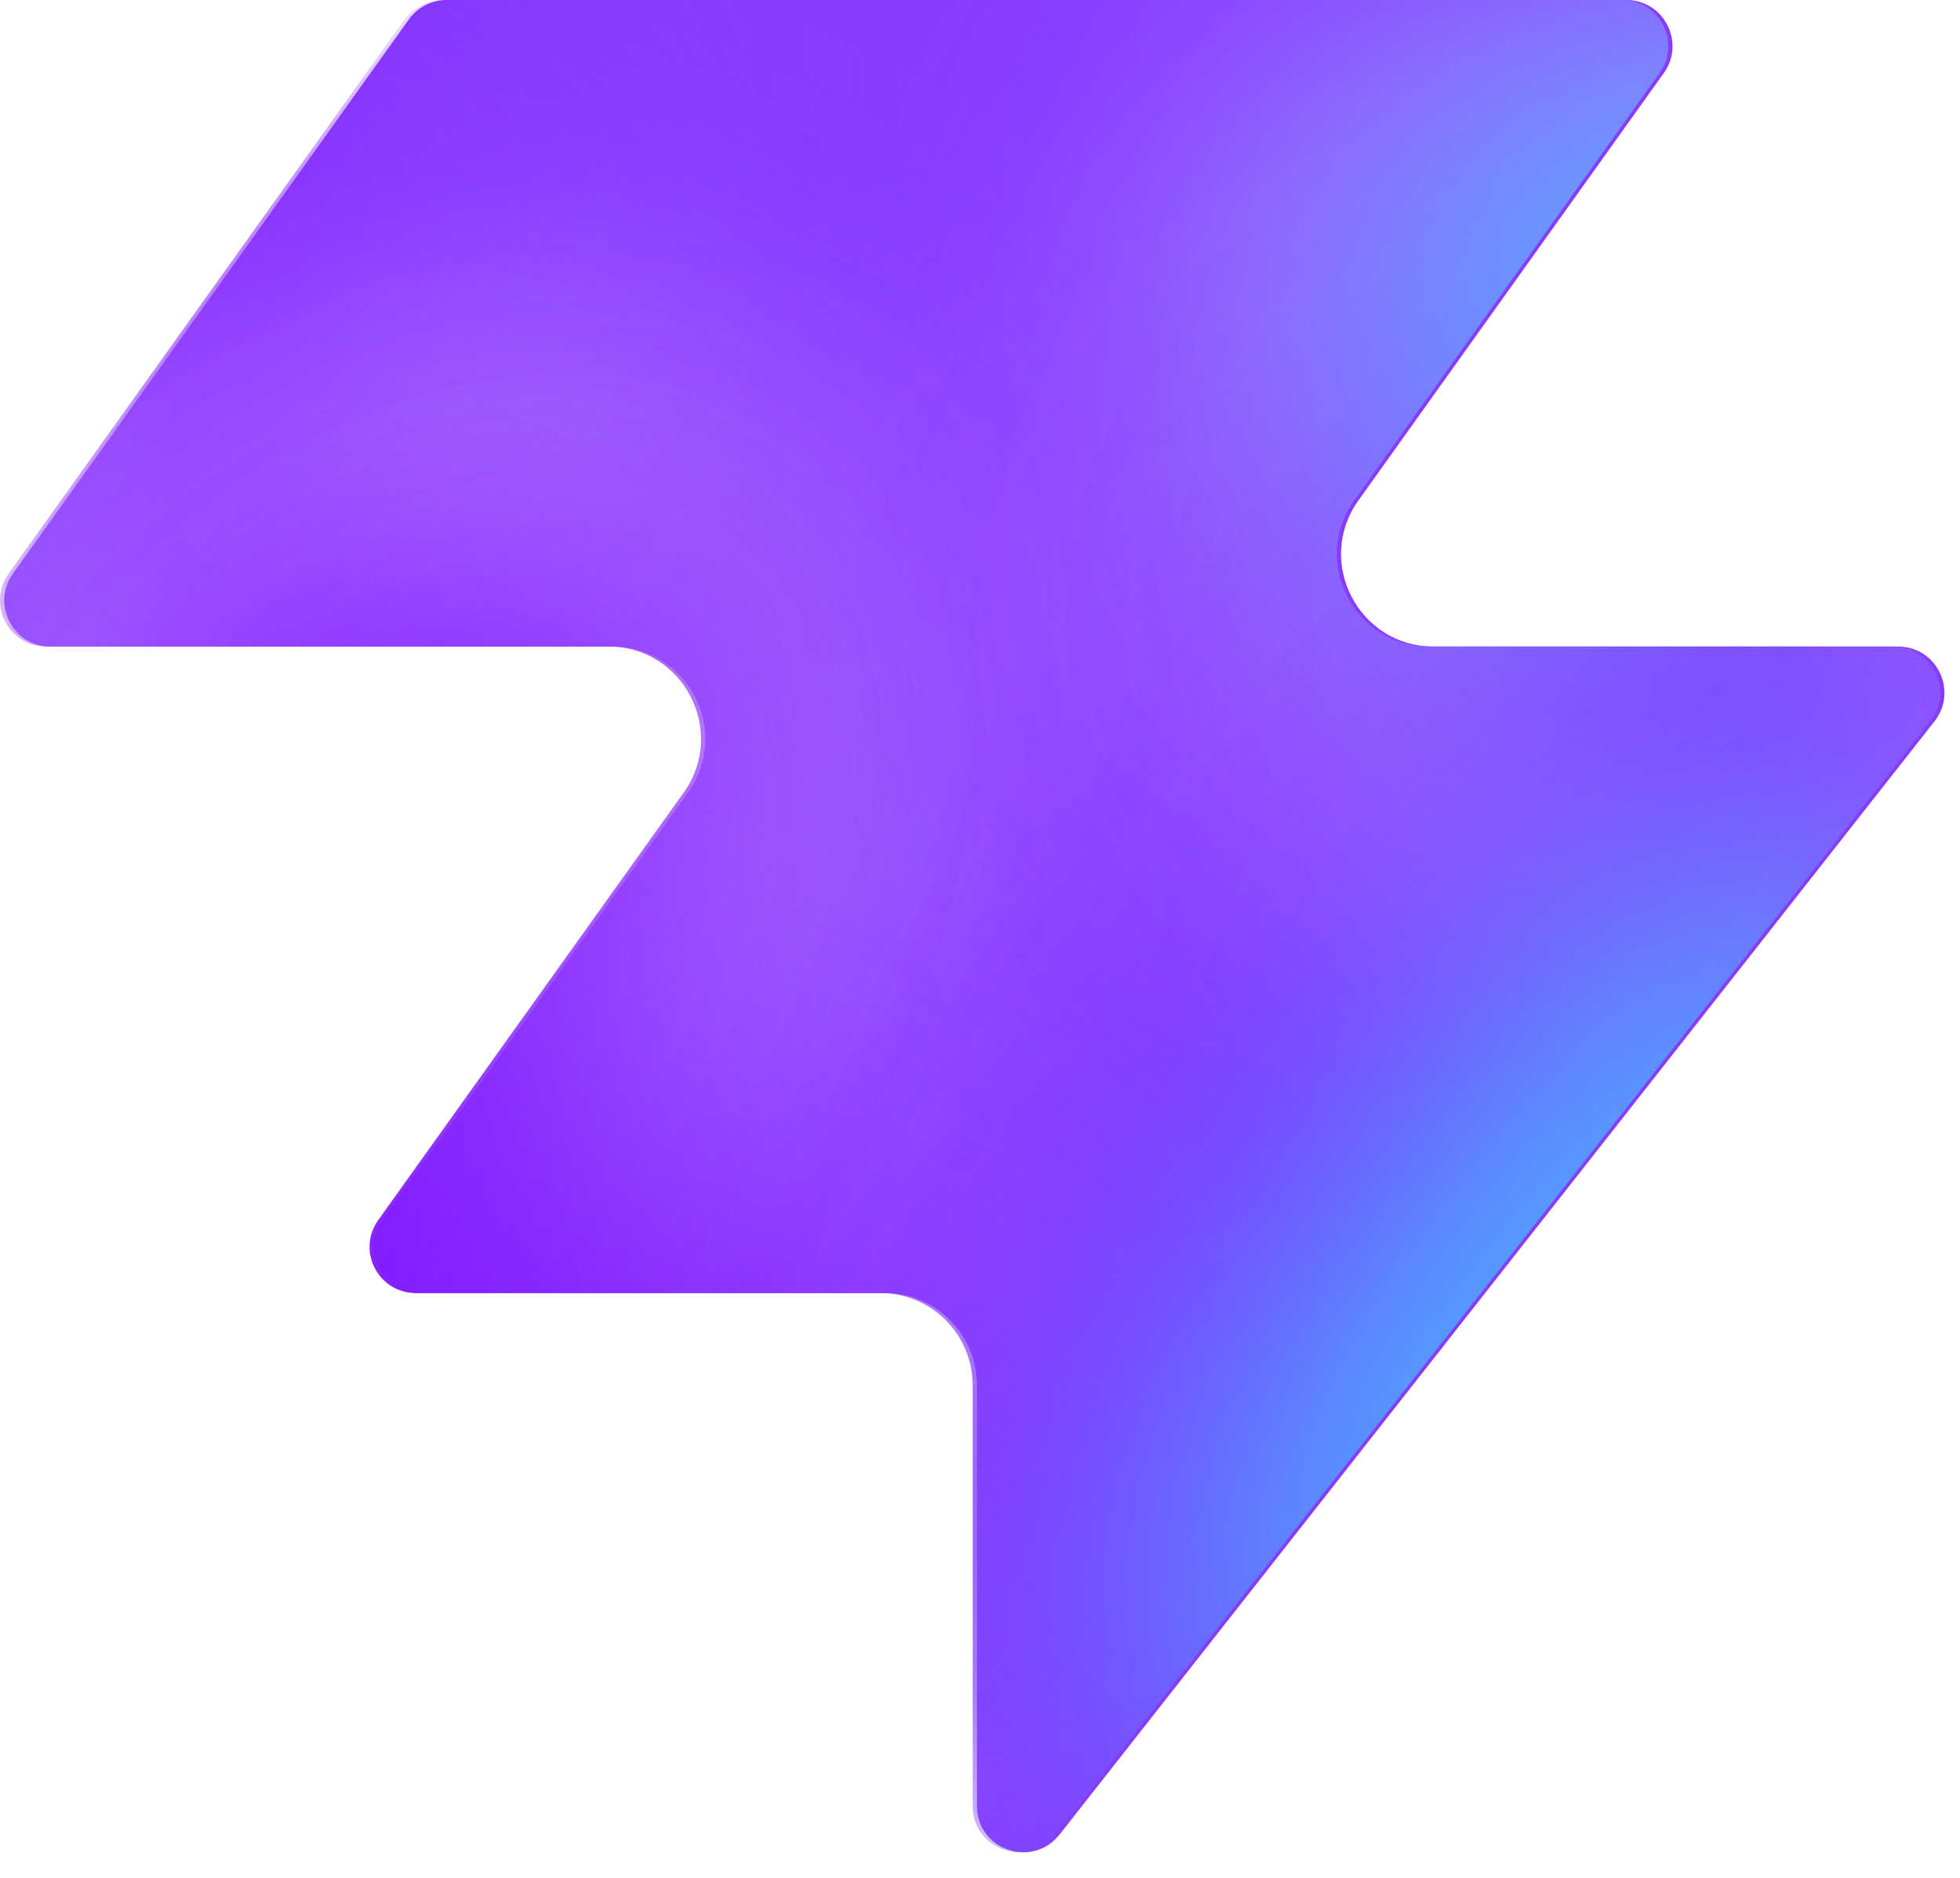
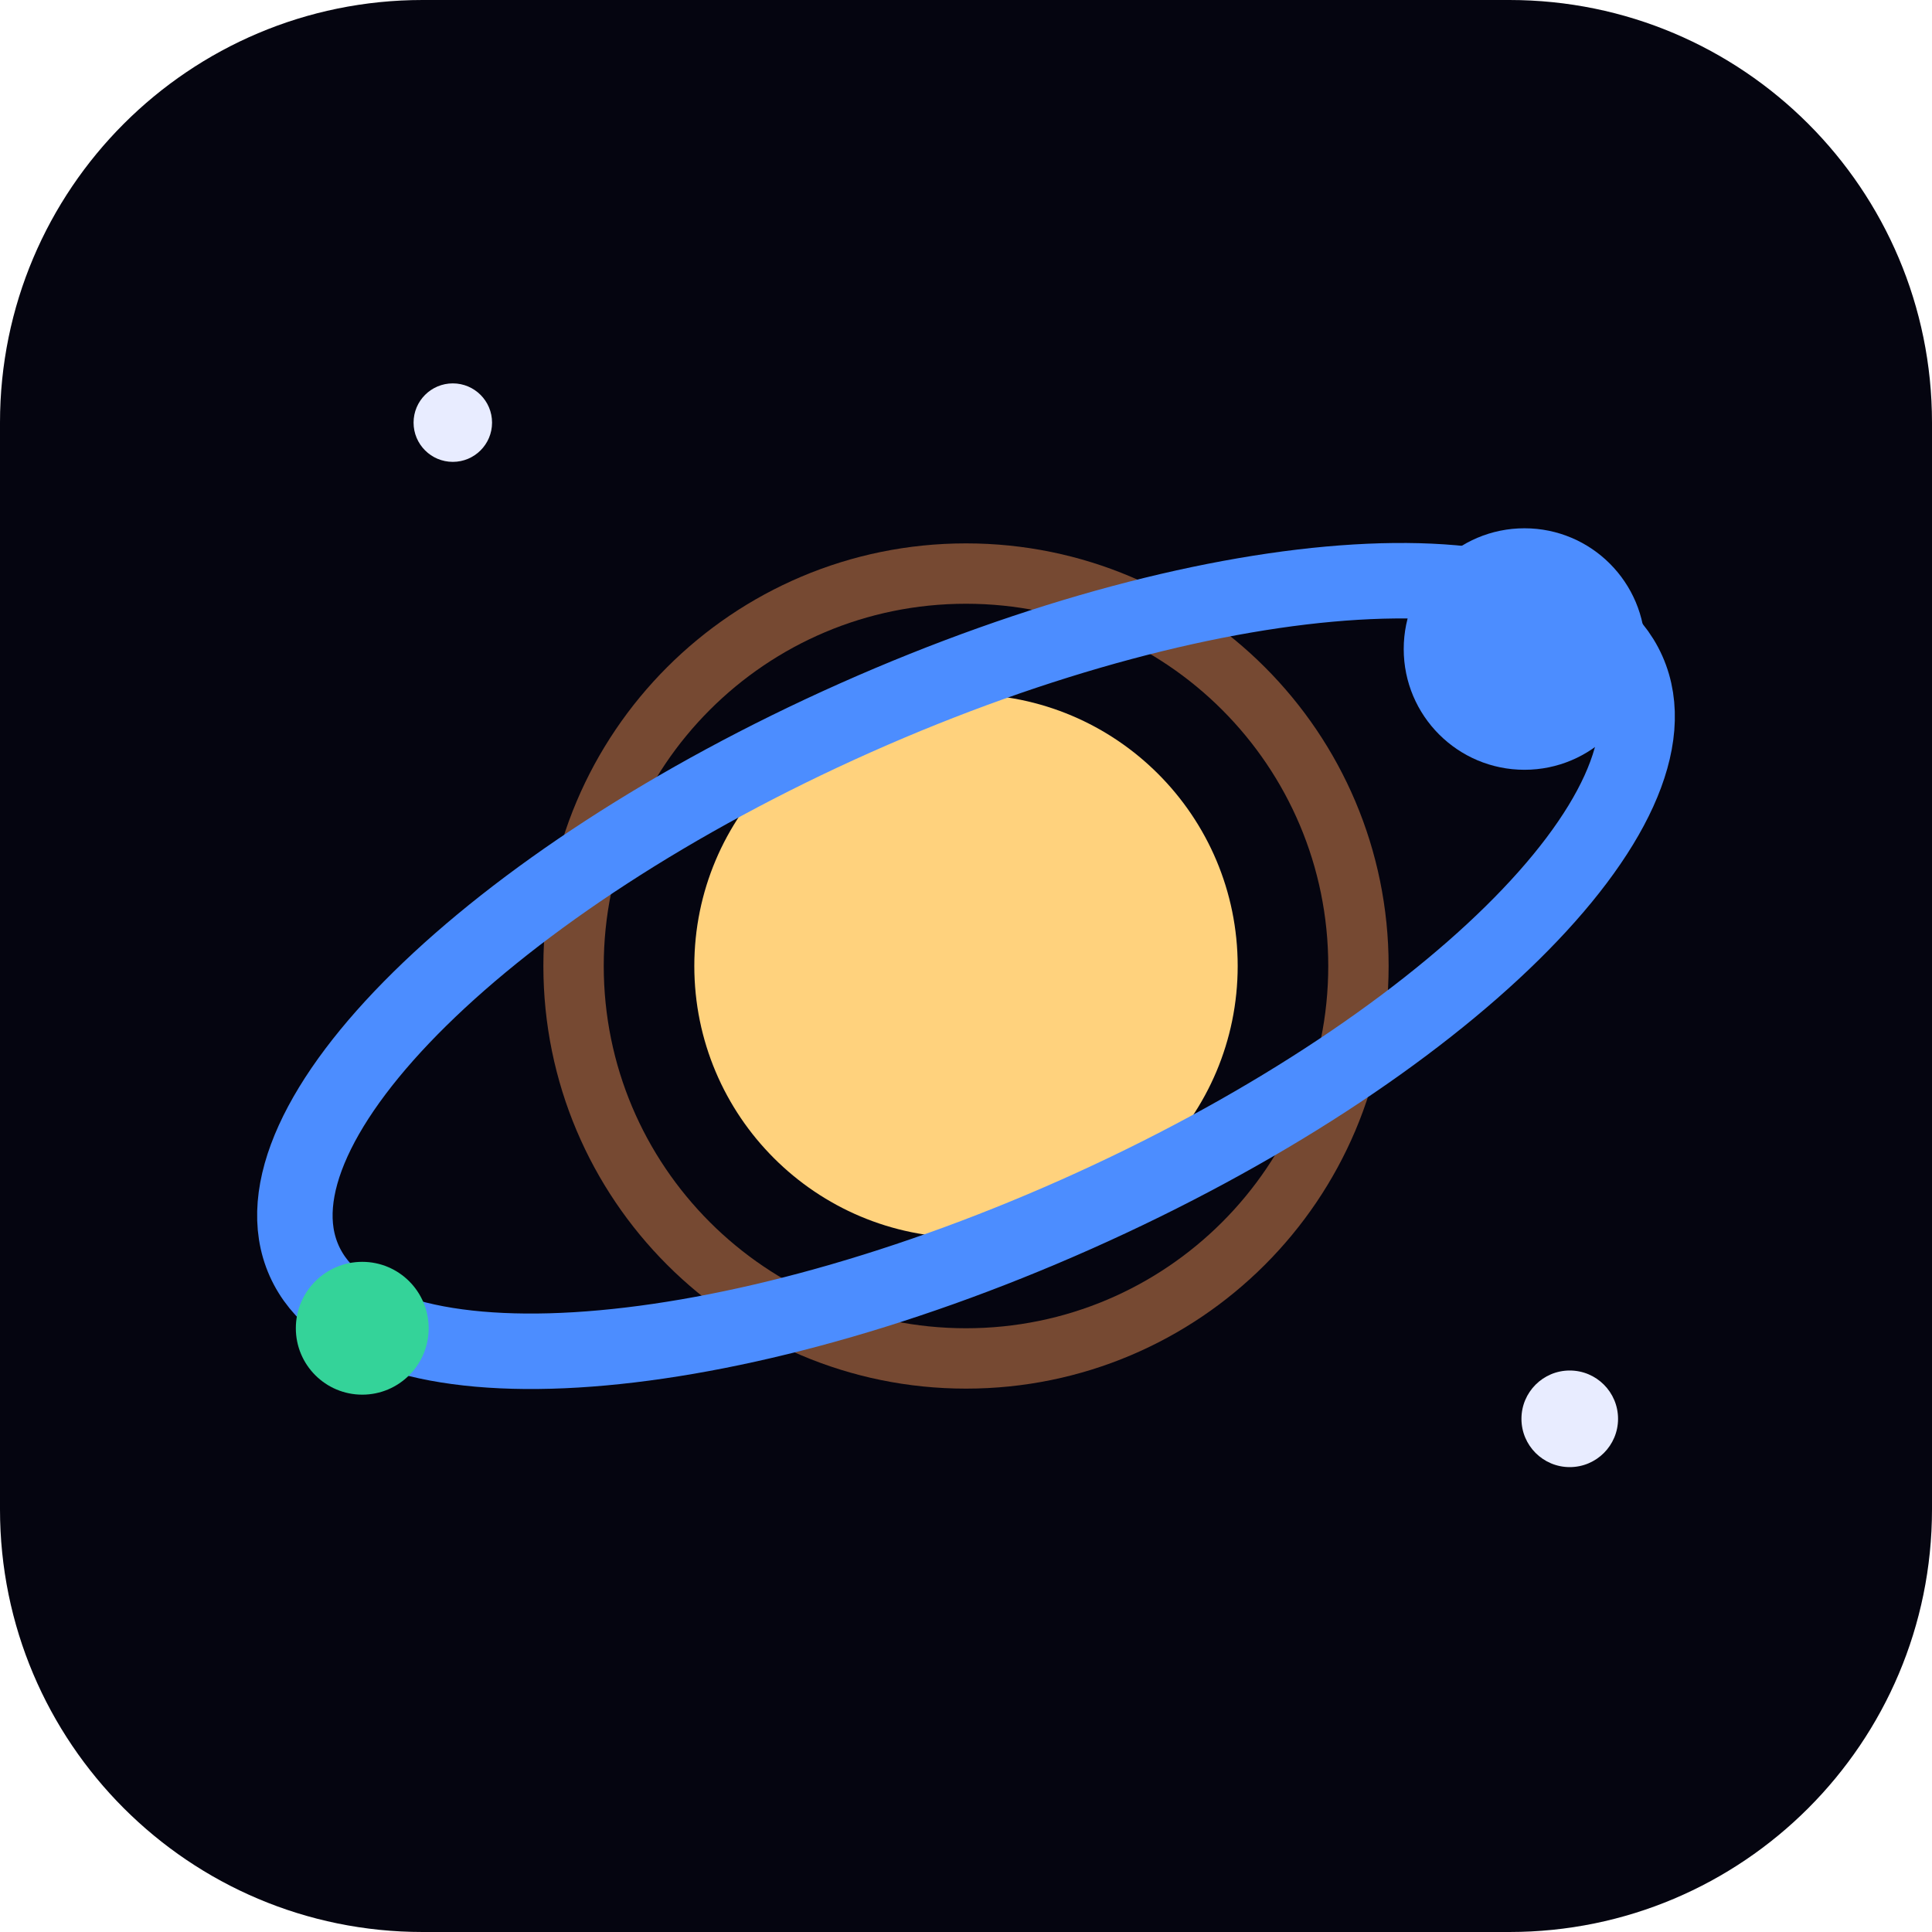
- <svg xmlns="http://www.w3.org/2000/svg" width="48" height="46" fill="none" viewBox="0 0 48 46">
-   <path fill="#863bff" d="M25.946 44.938c-.664.845-2.021.375-2.021-.698V33.937a2.26 2.26 0 0 0-2.262-2.262H10.287c-.92 0-1.456-1.04-.92-1.788l7.48-10.471c1.07-1.497 0-3.578-1.842-3.578H1.237c-.92 0-1.456-1.04-.92-1.788L10.013.474c.214-.297.556-.474.92-.474h28.894c.92 0 1.456 1.04.92 1.788l-7.48 10.471c-1.07 1.498 0 3.579 1.842 3.579h11.377c.943 0 1.473 1.088.89 1.83L25.947 44.94z" style="fill:#863bff;fill:color(display-p3 .525 .23 1);fill-opacity:1" />
-   <mask id="a" width="48" height="46" x="0" y="0" maskUnits="userSpaceOnUse" style="mask-type:alpha">
-     <path fill="#000" d="M25.842 44.938c-.664.844-2.021.375-2.021-.698V33.937a2.26 2.26 0 0 0-2.262-2.262H10.183c-.92 0-1.456-1.04-.92-1.788l7.48-10.471c1.07-1.498 0-3.579-1.842-3.579H1.133c-.92 0-1.456-1.04-.92-1.787L9.91.473c.214-.297.556-.474.92-.474h28.894c.92 0 1.456 1.04.92 1.788l-7.48 10.471c-1.07 1.498 0 3.578 1.842 3.578h11.377c.943 0 1.473 1.088.89 1.832L25.843 44.94z" style="fill:#000;fill-opacity:1" />
-   </mask>
-   <g mask="url(#a)">
-     <g filter="url(#b)">
-       <ellipse cx="5.508" cy="14.704" fill="#ede6ff" rx="5.508" ry="14.704" style="fill:#ede6ff;fill:color(display-p3 .927 .903 1);fill-opacity:1" transform="matrix(.00324 1 1 -.00324 -4.47 31.516)" />
-     </g>
-     <g filter="url(#c)">
-       <ellipse cx="10.399" cy="29.851" fill="#ede6ff" rx="10.399" ry="29.851" style="fill:#ede6ff;fill:color(display-p3 .927 .903 1);fill-opacity:1" transform="matrix(.00324 1 1 -.00324 -39.328 7.883)" />
-     </g>
-     <g filter="url(#d)">
-       <ellipse cx="5.508" cy="30.487" fill="#7e14ff" rx="5.508" ry="30.487" style="fill:#7e14ff;fill:color(display-p3 .492 .077 1);fill-opacity:1" transform="rotate(89.814 -25.913 -14.639)scale(1 -1)" />
-     </g>
-     <g filter="url(#e)">
-       <ellipse cx="5.508" cy="30.599" fill="#7e14ff" rx="5.508" ry="30.599" style="fill:#7e14ff;fill:color(display-p3 .492 .077 1);fill-opacity:1" transform="rotate(89.814 -32.644 -3.334)scale(1 -1)" />
-     </g>
-     <g filter="url(#f)">
-       <ellipse cx="5.508" cy="30.599" fill="#7e14ff" rx="5.508" ry="30.599" style="fill:#7e14ff;fill:color(display-p3 .492 .077 1);fill-opacity:1" transform="matrix(.00324 1 1 -.00324 -34.34 30.47)" />
-     </g>
-     <g filter="url(#g)">
-       <ellipse cx="14.072" cy="22.078" fill="#ede6ff" rx="14.072" ry="22.078" style="fill:#ede6ff;fill:color(display-p3 .927 .903 1);fill-opacity:1" transform="rotate(93.35 24.506 48.493)scale(-1 1)" />
-     </g>
-     <g filter="url(#h)">
-       <ellipse cx="3.47" cy="21.501" fill="#7e14ff" rx="3.47" ry="21.501" style="fill:#7e14ff;fill:color(display-p3 .492 .077 1);fill-opacity:1" transform="rotate(89.009 28.708 47.59)scale(-1 1)" />
-     </g>
-     <g filter="url(#i)">
-       <ellipse cx="3.47" cy="21.501" fill="#7e14ff" rx="3.47" ry="21.501" style="fill:#7e14ff;fill:color(display-p3 .492 .077 1);fill-opacity:1" transform="rotate(89.009 28.708 47.59)scale(-1 1)" />
-     </g>
-     <g filter="url(#j)">
-       <ellipse cx=".387" cy="8.972" fill="#7e14ff" rx="4.407" ry="29.108" style="fill:#7e14ff;fill:color(display-p3 .492 .077 1);fill-opacity:1" transform="rotate(39.51 .387 8.972)" />
-     </g>
-     <g filter="url(#k)">
-       <ellipse cx="47.523" cy="-6.092" fill="#7e14ff" rx="4.407" ry="29.108" style="fill:#7e14ff;fill:color(display-p3 .492 .077 1);fill-opacity:1" transform="rotate(37.892 47.523 -6.092)" />
-     </g>
-     <g filter="url(#l)">
-       <ellipse cx="41.412" cy="6.333" fill="#47bfff" rx="5.971" ry="9.665" style="fill:#47bfff;fill:color(display-p3 .28 .748 1);fill-opacity:1" transform="rotate(37.892 41.412 6.333)" />
-     </g>
-     <g filter="url(#m)">
-       <ellipse cx="-1.879" cy="38.332" fill="#7e14ff" rx="4.407" ry="29.108" style="fill:#7e14ff;fill:color(display-p3 .492 .077 1);fill-opacity:1" transform="rotate(37.892 -1.88 38.332)" />
-     </g>
-     <g filter="url(#n)">
-       <ellipse cx="-1.879" cy="38.332" fill="#7e14ff" rx="4.407" ry="29.108" style="fill:#7e14ff;fill:color(display-p3 .492 .077 1);fill-opacity:1" transform="rotate(37.892 -1.88 38.332)" />
-     </g>
-     <g filter="url(#o)">
-       <ellipse cx="35.651" cy="29.907" fill="#7e14ff" rx="4.407" ry="29.108" style="fill:#7e14ff;fill:color(display-p3 .492 .077 1);fill-opacity:1" transform="rotate(37.892 35.651 29.907)" />
-     </g>
-     <g filter="url(#p)">
-       <ellipse cx="38.418" cy="32.4" fill="#47bfff" rx="5.971" ry="15.297" style="fill:#47bfff;fill:color(display-p3 .28 .748 1);fill-opacity:1" transform="rotate(37.892 38.418 32.4)" />
-     </g>
-   </g>
-   <defs>
-     <filter id="b" width="60.045" height="41.654" x="-19.77" y="16.149" color-interpolation-filters="sRGB" filterUnits="userSpaceOnUse">
-       <feFlood flood-opacity="0" result="BackgroundImageFix" />
-       <feBlend in="SourceGraphic" in2="BackgroundImageFix" result="shape" />
-       <feGaussianBlur result="effect1_foregroundBlur_2002_17158" stdDeviation="7.659" />
-     </filter>
-     <filter id="c" width="90.34" height="51.437" x="-54.613" y="-7.533" color-interpolation-filters="sRGB" filterUnits="userSpaceOnUse">
-       <feFlood flood-opacity="0" result="BackgroundImageFix" />
-       <feBlend in="SourceGraphic" in2="BackgroundImageFix" result="shape" />
-       <feGaussianBlur result="effect1_foregroundBlur_2002_17158" stdDeviation="7.659" />
-     </filter>
-     <filter id="d" width="79.355" height="29.4" x="-49.64" y="2.03" color-interpolation-filters="sRGB" filterUnits="userSpaceOnUse">
-       <feFlood flood-opacity="0" result="BackgroundImageFix" />
-       <feBlend in="SourceGraphic" in2="BackgroundImageFix" result="shape" />
-       <feGaussianBlur result="effect1_foregroundBlur_2002_17158" stdDeviation="4.596" />
-     </filter>
-     <filter id="e" width="79.579" height="29.4" x="-45.045" y="20.029" color-interpolation-filters="sRGB" filterUnits="userSpaceOnUse">
-       <feFlood flood-opacity="0" result="BackgroundImageFix" />
-       <feBlend in="SourceGraphic" in2="BackgroundImageFix" result="shape" />
-       <feGaussianBlur result="effect1_foregroundBlur_2002_17158" stdDeviation="4.596" />
-     </filter>
-     <filter id="f" width="79.579" height="29.4" x="-43.513" y="21.178" color-interpolation-filters="sRGB" filterUnits="userSpaceOnUse">
-       <feFlood flood-opacity="0" result="BackgroundImageFix" />
-       <feBlend in="SourceGraphic" in2="BackgroundImageFix" result="shape" />
-       <feGaussianBlur result="effect1_foregroundBlur_2002_17158" stdDeviation="4.596" />
-     </filter>
-     <filter id="g" width="74.749" height="58.852" x="15.756" y="-17.901" color-interpolation-filters="sRGB" filterUnits="userSpaceOnUse">
-       <feFlood flood-opacity="0" result="BackgroundImageFix" />
-       <feBlend in="SourceGraphic" in2="BackgroundImageFix" result="shape" />
-       <feGaussianBlur result="effect1_foregroundBlur_2002_17158" stdDeviation="7.659" />
-     </filter>
-     <filter id="h" width="61.377" height="25.362" x="23.548" y="2.284" color-interpolation-filters="sRGB" filterUnits="userSpaceOnUse">
-       <feFlood flood-opacity="0" result="BackgroundImageFix" />
-       <feBlend in="SourceGraphic" in2="BackgroundImageFix" result="shape" />
-       <feGaussianBlur result="effect1_foregroundBlur_2002_17158" stdDeviation="4.596" />
-     </filter>
-     <filter id="i" width="61.377" height="25.362" x="23.548" y="2.284" color-interpolation-filters="sRGB" filterUnits="userSpaceOnUse">
-       <feFlood flood-opacity="0" result="BackgroundImageFix" />
-       <feBlend in="SourceGraphic" in2="BackgroundImageFix" result="shape" />
-       <feGaussianBlur result="effect1_foregroundBlur_2002_17158" stdDeviation="4.596" />
-     </filter>
-     <filter id="j" width="56.045" height="63.649" x="-27.636" y="-22.853" color-interpolation-filters="sRGB" filterUnits="userSpaceOnUse">
-       <feFlood flood-opacity="0" result="BackgroundImageFix" />
-       <feBlend in="SourceGraphic" in2="BackgroundImageFix" result="shape" />
-       <feGaussianBlur result="effect1_foregroundBlur_2002_17158" stdDeviation="4.596" />
-     </filter>
-     <filter id="k" width="54.814" height="64.646" x="20.116" y="-38.415" color-interpolation-filters="sRGB" filterUnits="userSpaceOnUse">
-       <feFlood flood-opacity="0" result="BackgroundImageFix" />
-       <feBlend in="SourceGraphic" in2="BackgroundImageFix" result="shape" />
-       <feGaussianBlur result="effect1_foregroundBlur_2002_17158" stdDeviation="4.596" />
-     </filter>
-     <filter id="l" width="33.541" height="35.313" x="24.641" y="-11.323" color-interpolation-filters="sRGB" filterUnits="userSpaceOnUse">
-       <feFlood flood-opacity="0" result="BackgroundImageFix" />
-       <feBlend in="SourceGraphic" in2="BackgroundImageFix" result="shape" />
-       <feGaussianBlur result="effect1_foregroundBlur_2002_17158" stdDeviation="4.596" />
-     </filter>
-     <filter id="m" width="54.814" height="64.646" x="-29.286" y="6.009" color-interpolation-filters="sRGB" filterUnits="userSpaceOnUse">
-       <feFlood flood-opacity="0" result="BackgroundImageFix" />
-       <feBlend in="SourceGraphic" in2="BackgroundImageFix" result="shape" />
-       <feGaussianBlur result="effect1_foregroundBlur_2002_17158" stdDeviation="4.596" />
-     </filter>
-     <filter id="n" width="54.814" height="64.646" x="-29.286" y="6.009" color-interpolation-filters="sRGB" filterUnits="userSpaceOnUse">
-       <feFlood flood-opacity="0" result="BackgroundImageFix" />
-       <feBlend in="SourceGraphic" in2="BackgroundImageFix" result="shape" />
-       <feGaussianBlur result="effect1_foregroundBlur_2002_17158" stdDeviation="4.596" />
-     </filter>
-     <filter id="o" width="54.814" height="64.646" x="8.244" y="-2.416" color-interpolation-filters="sRGB" filterUnits="userSpaceOnUse">
-       <feFlood flood-opacity="0" result="BackgroundImageFix" />
-       <feBlend in="SourceGraphic" in2="BackgroundImageFix" result="shape" />
-       <feGaussianBlur result="effect1_foregroundBlur_2002_17158" stdDeviation="4.596" />
-     </filter>
-     <filter id="p" width="39.409" height="43.623" x="18.713" y="10.588" color-interpolation-filters="sRGB" filterUnits="userSpaceOnUse">
-       <feFlood flood-opacity="0" result="BackgroundImageFix" />
-       <feBlend in="SourceGraphic" in2="BackgroundImageFix" result="shape" />
-       <feGaussianBlur result="effect1_foregroundBlur_2002_17158" stdDeviation="4.596" />
-     </filter>
-   </defs>
+ <svg xmlns="http://www.w3.org/2000/svg" viewBox="0 0 64 64">
+   <rect width="64" height="64" rx="14" fill="#050510" />
+   <circle cx="32" cy="32" r="9" fill="#ffd27d" />
+   <circle cx="32" cy="32" r="13" fill="none" stroke="#ff9d5c" stroke-opacity="0.45" stroke-width="2" />
+   <ellipse cx="32" cy="32" rx="24" ry="9" fill="none" stroke="#4c8dff" stroke-width="2.5" transform="rotate(-24 32 32)" />
+   <circle cx="50.5" cy="21.5" r="4" fill="#4c8dff" />
+   <circle cx="12" cy="44" r="2.2" fill="#34d399" />
+   <circle cx="52" cy="47" r="1.6" fill="#e8ecff" />
+   <circle cx="15" cy="14" r="1.3" fill="#e8ecff" />
</svg>
